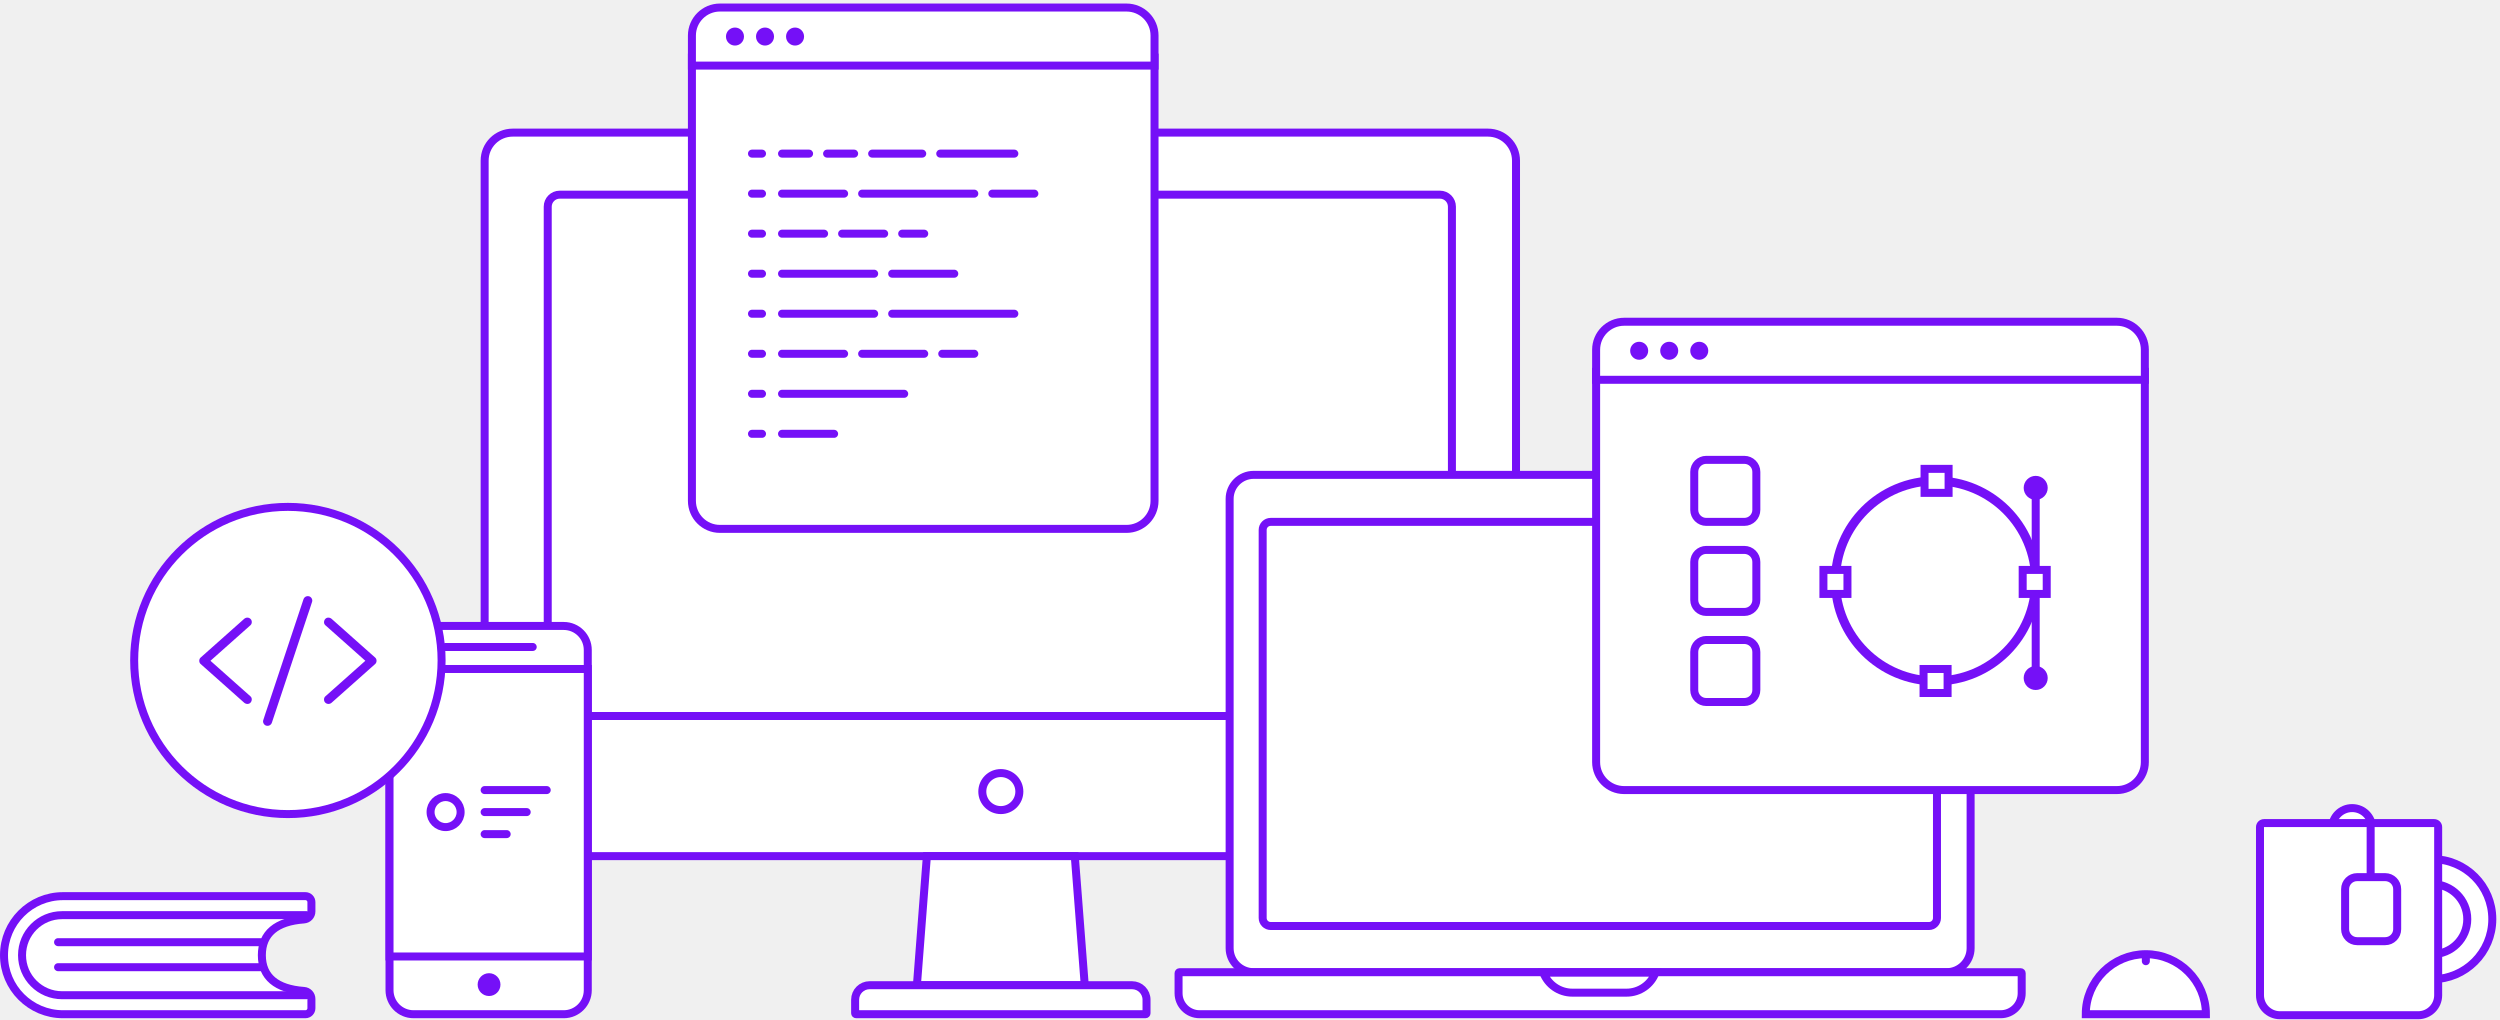
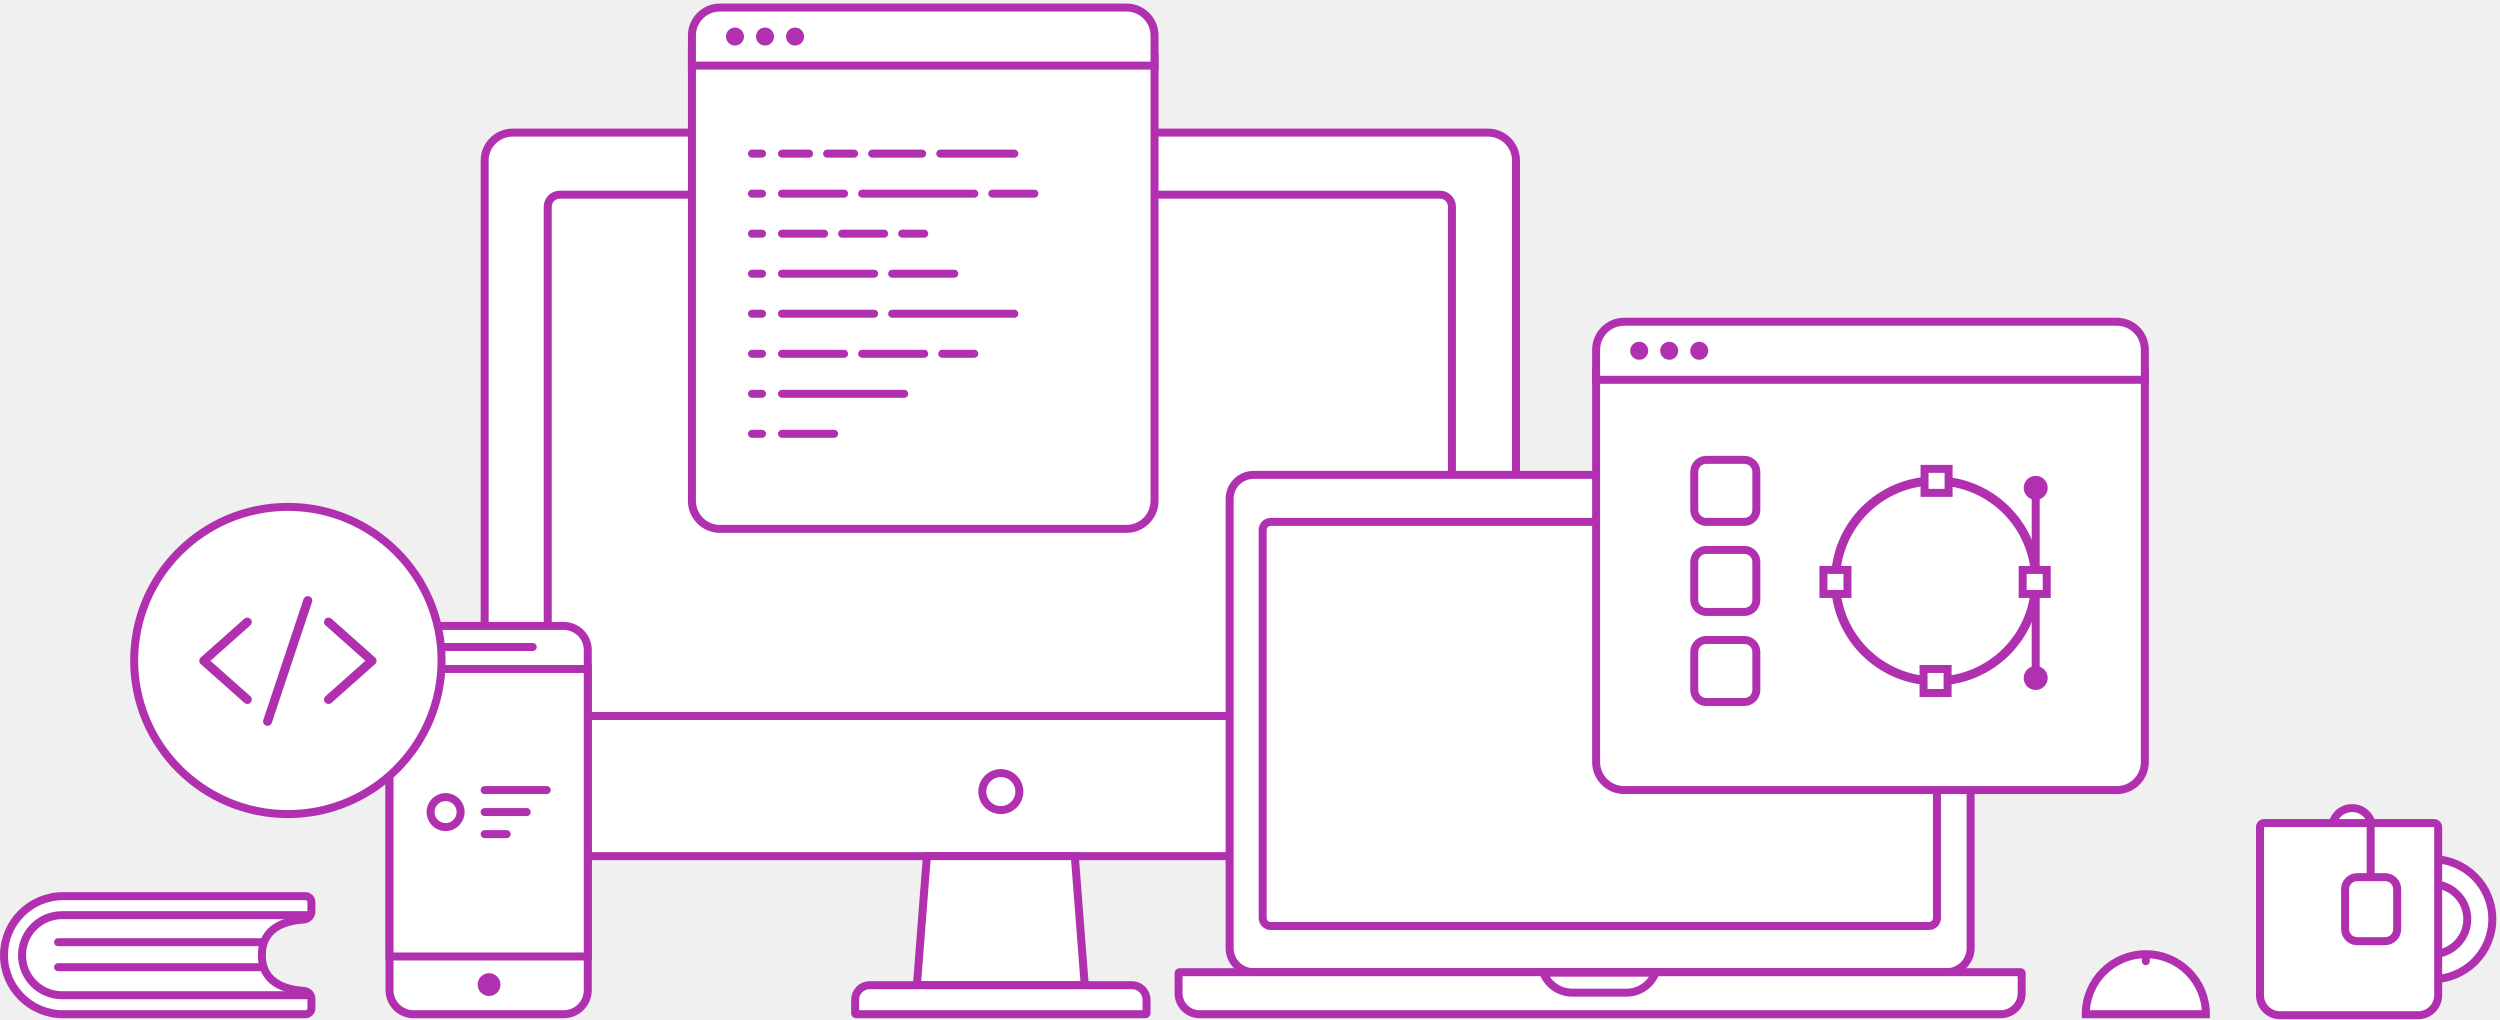
<svg xmlns="http://www.w3.org/2000/svg" width="650px" height="265px" viewBox="0 0 650 265" version="1.1">
  <g id="Website" stroke="none" stroke-width="1" fill="none" fill-rule="evenodd">
    <g id="Group-32" transform="translate(0, 3)">
-       <path d="M126.008,38.765 C126.008,34.738 129.264,31.482 133.298,31.482 L386.872,31.482 C390.899,31.482 394.162,34.74 394.162,38.765 L394.162,212.307 C394.162,216.334 390.906,219.591 386.872,219.591 L133.298,219.591 C129.271,219.591 126.008,216.332 126.008,212.307 L126.008,38.765 Z" id="Case" stroke="#7510F7" stroke-width="2.081" fill="#FFFFFF" />
-       <path d="M142.41,50.737 C142.41,49.012 143.813,47.613 145.536,47.613 L374.374,47.613 C376.103,47.613 377.5,49.004 377.5,50.737 L377.5,180.042 C377.5,181.766 376.097,183.166 374.374,183.166 L145.536,183.166 C143.807,183.166 142.41,181.774 142.41,180.042 L142.41,50.737 Z" id="Case" stroke="#7510F7" stroke-width="2.081" fill="#FFFFFF" />
-       <path d="M240.99,219.591 L279.441,219.591 L282.037,253.154 L238.394,253.154 L240.99,219.591 Z" id="Case" stroke="#7510F7" stroke-width="2.081" fill="#FFFFFF" />
-       <path d="M222.334,253.411 L222.334,256.927 C222.334,259.007 224.024,260.699 226.104,260.699 L294.326,260.699 C296.402,260.699 298.096,259.007 298.096,256.927 L298.096,253.411 C298.096,253.266 297.984,253.154 297.835,253.154 L222.596,253.154 C222.45,253.154 222.334,253.269 222.334,253.411 Z" id="Keyboard" stroke="#7510F7" stroke-width="2.081" fill="#FFFFFF" transform="translate(260.2153, 256.9265) scale(1, -1) translate(-260.2153, -256.9265) " />
-       <ellipse id="Oval-6" stroke="#7510F7" stroke-width="2.081" cx="260.215" cy="202.809" rx="4.816" ry="4.813" />
-       <rect id="Case" stroke="#7510F7" stroke-width="2.081" fill="#FFFFFF" x="101.275" y="159.75" width="51.547" height="100.949" rx="6.244" />
-       <path d="M101.275,170.937 L152.822,170.937 L152.822,245.687 L101.275,245.687 L101.275,170.937 Z" id="Case" stroke="#7510F7" stroke-width="2.081" fill="#FFFFFF" />
-       <rect id="Rectangle-11" fill="#7510F7" x="114.812" y="164.173" width="24.733" height="2.081" rx="1.041" />
-       <rect id="Rectangle-11" fill="#7510F7" x="124.185" y="250.032" width="5.936" height="5.932" rx="2.966" />
-       <ellipse id="Oval-6" stroke="#7510F7" stroke-width="2.081" fill="#FFFFFF" cx="115.854" cy="208.143" rx="3.905" ry="3.903" />
-       <rect id="Rectangle-11" fill="#7510F7" x="124.966" y="201.378" width="18.224" height="2.081" rx="1.041" />
-       <rect id="Rectangle-11" fill="#7510F7" x="124.966" y="207.102" width="13.017" height="2.081" rx="1.041" />
-       <rect id="Rectangle-11" fill="#7510F7" x="124.966" y="212.826" width="7.81" height="2.081" rx="1.041" />
-       <ellipse id="Oval-7" stroke="#7510F7" stroke-width="2.081" fill="#FFFFFF" cx="74.849" cy="168.726" rx="39.964" ry="39.937" />
-       <rect id="Case" stroke="#7510F7" stroke-width="2.081" fill="#FFFFFF" x="319.705" y="120.463" width="192.654" height="129.309" rx="6.244" />
-       <path d="M306.426,250.026 L306.426,255.235 C306.426,258.248 308.874,260.699 311.888,260.699 L520.176,260.699 C523.187,260.699 525.638,258.25 525.638,255.235 L525.638,250.026 C525.638,249.884 525.525,249.772 525.379,249.772 L306.685,249.772 C306.539,249.772 306.426,249.884 306.426,250.026 Z" id="Keyboard" stroke="#7510F7" stroke-width="2.081" fill="#FFFFFF" />
-       <path d="M430.429,249.889 L401.27,249.888 C402.434,252.961 405.402,255.092 408.808,255.092 L422.891,255.092 C426.297,255.092 429.265,252.962 430.429,249.889 Z" id="Notch" stroke="#7510F7" stroke-width="2.081" fill="#FFFFFF" />
-       <rect id="Screen" stroke="#7510F7" stroke-width="2.081" fill="#FFFFFF" x="328.295" y="132.691" width="175.32" height="105.073" rx="2.081" />
+       <path d="M126.008,38.765 C126.008,34.738 129.264,31.482 133.298,31.482 L386.872,31.482 C390.899,31.482 394.162,34.74 394.162,38.765 L394.162,212.307 C394.162,216.334 390.906,219.591 386.872,219.591 L133.298,219.591 C129.271,219.591 126.008,216.332 126.008,212.307 L126.008,38.765 Z" id="Case" stroke="#b030b0" stroke-width="2.081" fill="#FFFFFF" />
+       <path d="M142.41,50.737 C142.41,49.012 143.813,47.613 145.536,47.613 L374.374,47.613 C376.103,47.613 377.5,49.004 377.5,50.737 L377.5,180.042 C377.5,181.766 376.097,183.166 374.374,183.166 L145.536,183.166 C143.807,183.166 142.41,181.774 142.41,180.042 L142.41,50.737 Z" id="Case" stroke="#b030b0" stroke-width="2.081" fill="#FFFFFF" />
+       <path d="M240.99,219.591 L279.441,219.591 L282.037,253.154 L238.394,253.154 L240.99,219.591 Z" id="Case" stroke="#b030b0" stroke-width="2.081" fill="#FFFFFF" />
+       <path d="M222.334,253.411 L222.334,256.927 C222.334,259.007 224.024,260.699 226.104,260.699 L294.326,260.699 C296.402,260.699 298.096,259.007 298.096,256.927 L298.096,253.411 C298.096,253.266 297.984,253.154 297.835,253.154 L222.596,253.154 C222.45,253.154 222.334,253.269 222.334,253.411 Z" id="Keyboard" stroke="#b030b0" stroke-width="2.081" fill="#FFFFFF" transform="translate(260.2153, 256.9265) scale(1, -1) translate(-260.2153, -256.9265) " />
+       <ellipse id="Oval-6" stroke="#b030b0" stroke-width="2.081" cx="260.215" cy="202.809" rx="4.816" ry="4.813" />
+       <rect id="Case" stroke="#b030b0" stroke-width="2.081" fill="#FFFFFF" x="101.275" y="159.75" width="51.547" height="100.949" rx="6.244" />
+       <path d="M101.275,170.937 L152.822,170.937 L152.822,245.687 L101.275,245.687 L101.275,170.937 Z" id="Case" stroke="#b030b0" stroke-width="2.081" fill="#FFFFFF" />
+       <rect id="Rectangle-11" fill="#b030b0" x="114.812" y="164.173" width="24.733" height="2.081" rx="1.041" />
+       <rect id="Rectangle-11" fill="#b030b0" x="124.185" y="250.032" width="5.936" height="5.932" rx="2.966" />
+       <ellipse id="Oval-6" stroke="#b030b0" stroke-width="2.081" fill="#FFFFFF" cx="115.854" cy="208.143" rx="3.905" ry="3.903" />
+       <rect id="Rectangle-11" fill="#b030b0" x="124.966" y="201.378" width="18.224" height="2.081" rx="1.041" />
+       <rect id="Rectangle-11" fill="#b030b0" x="124.966" y="207.102" width="13.017" height="2.081" rx="1.041" />
+       <rect id="Rectangle-11" fill="#b030b0" x="124.966" y="212.826" width="7.81" height="2.081" rx="1.041" />
+       <ellipse id="Oval-7" stroke="#b030b0" stroke-width="2.081" fill="#FFFFFF" cx="74.849" cy="168.726" rx="39.964" ry="39.937" />
+       <rect id="Case" stroke="#b030b0" stroke-width="2.081" fill="#FFFFFF" x="319.705" y="120.463" width="192.654" height="129.309" rx="6.244" />
+       <path d="M306.426,250.026 L306.426,255.235 C306.426,258.248 308.874,260.699 311.888,260.699 L520.176,260.699 C523.187,260.699 525.638,258.25 525.638,255.235 L525.638,250.026 C525.638,249.884 525.525,249.772 525.379,249.772 L306.685,249.772 C306.539,249.772 306.426,249.884 306.426,250.026 Z" id="Keyboard" stroke="#b030b0" stroke-width="2.081" fill="#FFFFFF" />
+       <path d="M430.429,249.889 L401.27,249.888 C402.434,252.961 405.402,255.092 408.808,255.092 L422.891,255.092 C426.297,255.092 429.265,252.962 430.429,249.889 Z" id="Notch" stroke="#b030b0" stroke-width="2.081" fill="#FFFFFF" />
+       <rect id="Screen" stroke="#b030b0" stroke-width="2.081" fill="#FFFFFF" x="328.295" y="132.691" width="175.32" height="105.073" rx="2.081" />
      <ellipse id="Oval-3" fill="#293347" cx="254.358" cy="49.954" rx="1.302" ry="1.301" />
-       <path d="M179.899,11.968 L300.178,11.968 L300.178,127.228 C300.178,131.249 296.909,134.512 292.886,134.512 L187.191,134.512 C183.166,134.512 179.899,131.248 179.899,127.228 L179.899,11.968 Z" id="Case" stroke="#7510F7" stroke-width="2.081" fill="#FFFFFF" />
-       <path d="M179.899,6.238 C179.899,2.22 183.169,-1.041 187.191,-1.041 L292.886,-1.041 C296.913,-1.041 300.178,2.216 300.178,6.238 L300.178,14.05 L179.899,14.05 L179.899,6.238 Z" id="Case" stroke="#7510F7" stroke-width="2.081" fill="#FFFFFF" />
-       <ellipse id="Oval-5" fill="#7510F7" cx="191.094" cy="6.504" rx="2.343" ry="2.342" />
-       <ellipse id="Oval-5" fill="#7510F7" cx="198.904" cy="6.504" rx="2.343" ry="2.342" />
-       <ellipse id="Oval-5" fill="#7510F7" cx="206.714" cy="6.504" rx="2.343" ry="2.342" />
-       <rect id="Rectangle-11" fill="#7510F7" x="194.478" y="87.94" width="4.686" height="2.081" rx="1.041" />
-       <rect id="Rectangle-11" fill="#7510F7" x="194.478" y="35.905" width="4.686" height="2.081" rx="1.041" />
-       <path d="M203.329,35.905 L210.36,35.905 C210.935,35.905 211.401,36.371 211.401,36.945 C211.401,37.52 210.935,37.986 210.36,37.986 L203.329,37.986 C202.754,37.986 202.288,37.52 202.288,36.945 C202.288,36.371 202.754,35.905 203.329,35.905 Z" id="Rectangle-11" fill="#7510F7" />
-       <path d="M215.045,35.905 L222.075,35.905 C222.65,35.905 223.116,36.371 223.116,36.945 C223.116,37.52 222.65,37.986 222.075,37.986 L215.045,37.986 C214.47,37.986 214.004,37.52 214.004,36.945 C214.004,36.371 214.47,35.905 215.045,35.905 Z" id="Rectangle-11" fill="#7510F7" />
-       <path d="M226.76,35.905 L239.779,35.905 C240.354,35.905 240.82,36.371 240.82,36.945 C240.82,37.52 240.354,37.986 239.779,37.986 L226.76,37.986 C226.186,37.986 225.72,37.52 225.72,36.945 C225.72,36.371 226.186,35.905 226.76,35.905 Z" id="Rectangle-11" fill="#7510F7" />
-       <path d="M244.464,35.905 L263.731,35.905 C264.305,35.905 264.771,36.371 264.771,36.945 C264.771,37.52 264.305,37.986 263.731,37.986 L244.464,37.986 C243.889,37.986 243.423,37.52 243.423,36.945 C243.423,36.371 243.889,35.905 244.464,35.905 Z" id="Rectangle-11" fill="#7510F7" />
-       <rect id="Rectangle-11" fill="#7510F7" x="194.478" y="46.312" width="4.686" height="2.081" rx="1.041" />
-       <rect id="Rectangle-11" fill="#7510F7" x="194.478" y="56.719" width="4.686" height="2.081" rx="1.041" />
-       <rect id="Rectangle-11" fill="#7510F7" x="194.478" y="67.126" width="4.686" height="2.081" rx="1.041" />
-       <rect id="Rectangle-11" fill="#7510F7" x="194.478" y="77.533" width="4.686" height="2.081" rx="1.041" />
-       <rect id="Rectangle-11" fill="#7510F7" x="194.478" y="98.348" width="4.686" height="2.081" rx="1.041" />
-       <rect id="Rectangle-11" fill="#7510F7" x="194.478" y="108.755" width="4.686" height="2.081" rx="1.041" />
-       <rect id="Rectangle-11" fill="#7510F7" x="202.288" y="46.312" width="18.224" height="2.081" rx="1.041" />
-       <rect id="Rectangle-11" fill="#7510F7" x="223.116" y="46.312" width="31.241" height="2.081" rx="1.041" />
-       <rect id="Rectangle-11" fill="#7510F7" x="256.961" y="46.312" width="13.017" height="2.081" rx="1.041" />
-       <rect id="Rectangle-11" fill="#7510F7" x="202.288" y="56.719" width="13.017" height="2.081" rx="1.041" />
-       <rect id="Rectangle-11" fill="#7510F7" x="217.909" y="56.719" width="13.017" height="2.081" rx="1.041" />
-       <rect id="Rectangle-11" fill="#7510F7" x="233.53" y="56.719" width="7.81" height="2.081" rx="1.041" />
-       <rect id="Rectangle-11" fill="#7510F7" x="202.288" y="67.126" width="26.035" height="2.081" rx="1.041" />
-       <rect id="Rectangle-11" fill="#7510F7" x="230.926" y="67.126" width="18.224" height="2.081" rx="1.041" />
-       <rect id="Rectangle-11" fill="#7510F7" x="202.288" y="77.533" width="26.035" height="2.081" rx="1.041" />
-       <rect id="Rectangle-11" fill="#7510F7" x="230.926" y="77.533" width="33.845" height="2.081" rx="1.041" />
-       <rect id="Rectangle-11" fill="#7510F7" x="202.288" y="87.94" width="18.224" height="2.081" rx="1.041" />
-       <rect id="Rectangle-11" fill="#7510F7" x="223.116" y="87.94" width="18.224" height="2.081" rx="1.041" />
-       <rect id="Rectangle-11" fill="#7510F7" x="243.944" y="87.94" width="10.414" height="2.081" rx="1.041" />
-       <rect id="Rectangle-11" fill="#7510F7" x="202.288" y="98.348" width="33.845" height="2.081" rx="1.041" />
-       <rect id="Rectangle-11" fill="#7510F7" x="202.288" y="108.755" width="15.621" height="2.081" rx="1.041" />
-       <path d="M414.991,93.664 L557.659,93.664 L557.659,195.143 C557.659,199.163 554.4,202.419 550.374,202.419 L422.277,202.419 C418.256,202.419 414.991,199.157 414.991,195.143 L414.991,93.664 Z" id="Case" stroke="#7510F7" stroke-width="2.081" fill="#FFFFFF" />
-       <path d="M414.991,87.934 C414.991,83.913 418.251,80.655 422.277,80.655 L550.374,80.655 C554.398,80.655 557.659,83.912 557.659,87.934 L557.659,95.746 L414.991,95.746 L414.991,87.934 Z" id="Case" stroke="#7510F7" stroke-width="2.081" fill="#FFFFFF" />
-       <ellipse id="Oval-5" fill="#7510F7" cx="426.186" cy="88.201" rx="2.343" ry="2.342" />
-       <ellipse id="Oval-5" fill="#7510F7" cx="433.996" cy="88.201" rx="2.343" ry="2.342" />
-       <ellipse id="Oval-5" fill="#7510F7" cx="441.806" cy="88.201" rx="2.343" ry="2.342" />
-       <ellipse id="Oval-6" stroke="#7510F7" stroke-width="2.342" fill="#FFFFFF" cx="503.248" cy="148.042" rx="26.035" ry="26.018" />
-       <path d="M500.383,118.902 L500.383,125.146 L506.633,125.146 L506.633,118.902 L500.383,118.902 Z" id="Rectangle-12" stroke="#7510F7" stroke-width="2.081" fill="#FFFFFF" />
-       <path d="M500.123,170.937 L500.123,177.182 L506.373,177.182 L506.373,170.937 L500.123,170.937 Z" id="Rectangle-12" stroke="#7510F7" stroke-width="2.081" fill="#FFFFFF" />
-       <path d="M474.089,145.18 L474.089,151.424 L480.338,151.424 L480.338,145.18 L474.089,145.18 Z" id="Rectangle-12" stroke="#7510F7" stroke-width="2.081" fill="#FFFFFF" />
-       <path d="M525.897,145.18 L525.897,151.424 L532.147,151.424 L532.147,145.18 L525.897,145.18 Z" id="Rectangle-12" stroke="#7510F7" stroke-width="2.081" fill="#FFFFFF" />
-       <line x1="529.282" y1="124.626" x2="529.282" y2="144.139" id="Line" stroke="#7510F7" stroke-width="2.081" stroke-linecap="square" />
-       <line x1="529.282" y1="151.944" x2="529.282" y2="171.458" id="Line" stroke="#7510F7" stroke-width="2.081" stroke-linecap="square" />
-       <ellipse id="Oval-5" fill="#7510F7" cx="529.282" cy="123.845" rx="3.124" ry="3.122" />
-       <ellipse id="Oval-5" fill="#7510F7" cx="529.282" cy="173.279" rx="3.124" ry="3.122" />
-       <g id="Group-60" transform="translate(439.4632, 115.5194)" fill="#FFFFFF" stroke="#7510F7" stroke-width="2.081">
+       <path d="M179.899,11.968 L300.178,11.968 L300.178,127.228 C300.178,131.249 296.909,134.512 292.886,134.512 L187.191,134.512 C183.166,134.512 179.899,131.248 179.899,127.228 L179.899,11.968 Z" id="Case" stroke="#b030b0" stroke-width="2.081" fill="#FFFFFF" />
+       <path d="M179.899,6.238 C179.899,2.22 183.169,-1.041 187.191,-1.041 L292.886,-1.041 C296.913,-1.041 300.178,2.216 300.178,6.238 L300.178,14.05 L179.899,14.05 L179.899,6.238 Z" id="Case" stroke="#b030b0" stroke-width="2.081" fill="#FFFFFF" />
+       <ellipse id="Oval-5" fill="#b030b0" cx="191.094" cy="6.504" rx="2.343" ry="2.342" />
+       <ellipse id="Oval-5" fill="#b030b0" cx="198.904" cy="6.504" rx="2.343" ry="2.342" />
+       <ellipse id="Oval-5" fill="#b030b0" cx="206.714" cy="6.504" rx="2.343" ry="2.342" />
+       <rect id="Rectangle-11" fill="#b030b0" x="194.478" y="87.94" width="4.686" height="2.081" rx="1.041" />
+       <rect id="Rectangle-11" fill="#b030b0" x="194.478" y="35.905" width="4.686" height="2.081" rx="1.041" />
+       <path d="M203.329,35.905 L210.36,35.905 C210.935,35.905 211.401,36.371 211.401,36.945 C211.401,37.52 210.935,37.986 210.36,37.986 L203.329,37.986 C202.754,37.986 202.288,37.52 202.288,36.945 C202.288,36.371 202.754,35.905 203.329,35.905 Z" id="Rectangle-11" fill="#b030b0" />
+       <path d="M215.045,35.905 L222.075,35.905 C222.65,35.905 223.116,36.371 223.116,36.945 C223.116,37.52 222.65,37.986 222.075,37.986 L215.045,37.986 C214.47,37.986 214.004,37.52 214.004,36.945 C214.004,36.371 214.47,35.905 215.045,35.905 Z" id="Rectangle-11" fill="#b030b0" />
+       <path d="M226.76,35.905 L239.779,35.905 C240.354,35.905 240.82,36.371 240.82,36.945 C240.82,37.52 240.354,37.986 239.779,37.986 L226.76,37.986 C226.186,37.986 225.72,37.52 225.72,36.945 C225.72,36.371 226.186,35.905 226.76,35.905 Z" id="Rectangle-11" fill="#b030b0" />
+       <path d="M244.464,35.905 L263.731,35.905 C264.305,35.905 264.771,36.371 264.771,36.945 C264.771,37.52 264.305,37.986 263.731,37.986 L244.464,37.986 C243.889,37.986 243.423,37.52 243.423,36.945 C243.423,36.371 243.889,35.905 244.464,35.905 Z" id="Rectangle-11" fill="#b030b0" />
+       <rect id="Rectangle-11" fill="#b030b0" x="194.478" y="46.312" width="4.686" height="2.081" rx="1.041" />
+       <rect id="Rectangle-11" fill="#b030b0" x="194.478" y="56.719" width="4.686" height="2.081" rx="1.041" />
+       <rect id="Rectangle-11" fill="#b030b0" x="194.478" y="67.126" width="4.686" height="2.081" rx="1.041" />
+       <rect id="Rectangle-11" fill="#b030b0" x="194.478" y="77.533" width="4.686" height="2.081" rx="1.041" />
+       <rect id="Rectangle-11" fill="#b030b0" x="194.478" y="98.348" width="4.686" height="2.081" rx="1.041" />
+       <rect id="Rectangle-11" fill="#b030b0" x="194.478" y="108.755" width="4.686" height="2.081" rx="1.041" />
+       <rect id="Rectangle-11" fill="#b030b0" x="202.288" y="46.312" width="18.224" height="2.081" rx="1.041" />
+       <rect id="Rectangle-11" fill="#b030b0" x="223.116" y="46.312" width="31.241" height="2.081" rx="1.041" />
+       <rect id="Rectangle-11" fill="#b030b0" x="256.961" y="46.312" width="13.017" height="2.081" rx="1.041" />
+       <rect id="Rectangle-11" fill="#b030b0" x="202.288" y="56.719" width="13.017" height="2.081" rx="1.041" />
+       <rect id="Rectangle-11" fill="#b030b0" x="217.909" y="56.719" width="13.017" height="2.081" rx="1.041" />
+       <rect id="Rectangle-11" fill="#b030b0" x="233.53" y="56.719" width="7.81" height="2.081" rx="1.041" />
+       <rect id="Rectangle-11" fill="#b030b0" x="202.288" y="67.126" width="26.035" height="2.081" rx="1.041" />
+       <rect id="Rectangle-11" fill="#b030b0" x="230.926" y="67.126" width="18.224" height="2.081" rx="1.041" />
+       <rect id="Rectangle-11" fill="#b030b0" x="202.288" y="77.533" width="26.035" height="2.081" rx="1.041" />
+       <rect id="Rectangle-11" fill="#b030b0" x="230.926" y="77.533" width="33.845" height="2.081" rx="1.041" />
+       <rect id="Rectangle-11" fill="#b030b0" x="202.288" y="87.94" width="18.224" height="2.081" rx="1.041" />
+       <rect id="Rectangle-11" fill="#b030b0" x="223.116" y="87.94" width="18.224" height="2.081" rx="1.041" />
+       <rect id="Rectangle-11" fill="#b030b0" x="243.944" y="87.94" width="10.414" height="2.081" rx="1.041" />
+       <rect id="Rectangle-11" fill="#b030b0" x="202.288" y="98.348" width="33.845" height="2.081" rx="1.041" />
+       <rect id="Rectangle-11" fill="#b030b0" x="202.288" y="108.755" width="15.621" height="2.081" rx="1.041" />
+       <path d="M414.991,93.664 L557.659,93.664 L557.659,195.143 C557.659,199.163 554.4,202.419 550.374,202.419 L422.277,202.419 C418.256,202.419 414.991,199.157 414.991,195.143 L414.991,93.664 Z" id="Case" stroke="#b030b0" stroke-width="2.081" fill="#FFFFFF" />
+       <path d="M414.991,87.934 C414.991,83.913 418.251,80.655 422.277,80.655 L550.374,80.655 C554.398,80.655 557.659,83.912 557.659,87.934 L557.659,95.746 L414.991,95.746 L414.991,87.934 Z" id="Case" stroke="#b030b0" stroke-width="2.081" fill="#FFFFFF" />
+       <ellipse id="Oval-5" fill="#b030b0" cx="426.186" cy="88.201" rx="2.343" ry="2.342" />
+       <ellipse id="Oval-5" fill="#b030b0" cx="433.996" cy="88.201" rx="2.343" ry="2.342" />
+       <ellipse id="Oval-5" fill="#b030b0" cx="441.806" cy="88.201" rx="2.343" ry="2.342" />
+       <ellipse id="Oval-6" stroke="#b030b0" stroke-width="2.342" fill="#FFFFFF" cx="503.248" cy="148.042" rx="26.035" ry="26.018" />
+       <path d="M500.383,118.902 L500.383,125.146 L506.633,125.146 L506.633,118.902 L500.383,118.902 Z" id="Rectangle-12" stroke="#b030b0" stroke-width="2.081" fill="#FFFFFF" />
+       <path d="M500.123,170.937 L500.123,177.182 L506.373,177.182 L506.373,170.937 L500.123,170.937 Z" id="Rectangle-12" stroke="#b030b0" stroke-width="2.081" fill="#FFFFFF" />
+       <path d="M474.089,145.18 L474.089,151.424 L480.338,151.424 L480.338,145.18 L474.089,145.18 Z" id="Rectangle-12" stroke="#b030b0" stroke-width="2.081" fill="#FFFFFF" />
+       <path d="M525.897,145.18 L525.897,151.424 L532.147,151.424 L532.147,145.18 L525.897,145.18 Z" id="Rectangle-12" stroke="#b030b0" stroke-width="2.081" fill="#FFFFFF" />
+       <line x1="529.282" y1="124.626" x2="529.282" y2="144.139" id="Line" stroke="#b030b0" stroke-width="2.081" stroke-linecap="square" />
+       <line x1="529.282" y1="151.944" x2="529.282" y2="171.458" id="Line" stroke="#b030b0" stroke-width="2.081" stroke-linecap="square" />
+       <ellipse id="Oval-5" fill="#b030b0" cx="529.282" cy="123.845" rx="3.124" ry="3.122" />
+       <ellipse id="Oval-5" fill="#b030b0" cx="529.282" cy="173.279" rx="3.124" ry="3.122" />
+       <g id="Group-60" transform="translate(439.4632, 115.5194)" fill="#FFFFFF" stroke="#b030b0" stroke-width="2.081">
        <rect id="Rectangle-15" x="1.041" y="1.041" width="16.143" height="16.131" rx="3.122" />
        <rect id="Rectangle-15" x="1.041" y="24.457" width="16.143" height="16.131" rx="3.122" />
        <rect id="Rectangle-15" x="1.041" y="47.873" width="16.143" height="16.131" rx="3.122" />
      </g>
-       <ellipse id="Oval-8" stroke="#7510F7" stroke-width="2.081" fill="#FFFFFF" cx="632.379" cy="235.982" rx="15.621" ry="15.611" />
-       <ellipse id="Oval-8" stroke="#7510F7" stroke-width="2.081" fill="#FFFFFF" cx="632.379" cy="235.982" rx="9.112" ry="9.106" />
-       <ellipse id="Oval-8" stroke="#7510F7" stroke-width="2.081" fill="#FFFFFF" cx="611.552" cy="212.306" rx="5.207" ry="5.204" />
-       <path d="M588.64,211.005 C588.065,211.005 587.599,211.471 587.599,212.046 L587.599,255.756 C587.599,258.63 589.929,260.959 592.803,260.959 L628.72,260.959 C631.594,260.959 633.924,258.63 633.924,255.756 L633.924,212.046 C633.924,211.471 633.458,211.005 632.883,211.005 L588.64,211.005 Z" id="Rectangle-16" stroke="#7510F7" stroke-width="2.081" fill="#FFFFFF" />
-       <rect id="Rectangle-16" stroke="#7510F7" stroke-width="2.081" fill="#FFFFFF" x="609.729" y="225.055" width="13.539" height="16.651" rx="3.122" />
-       <line x1="616.368" y1="211.395" x2="616.368" y2="223.233" id="Line-2" stroke="#7510F7" stroke-width="2.081" stroke-linecap="square" />
-       <path d="M557.92,260.699 C566.548,260.699 573.541,260.699 573.541,260.699 C573.541,252.078 566.548,245.088 557.92,245.088 C549.293,245.088 542.3,252.078 542.3,260.699 C542.3,260.699 549.293,260.699 557.92,260.699 Z" id="Oval-8" stroke="#7510F7" stroke-width="2.081" fill="#FFFFFF" />
-       <rect id="Rectangle-11" fill="#7510F7" x="556.879" y="244.568" width="2.083" height="3.382" rx="1.041" />
-       <path d="M16.391,229.998 C7.913,229.998 1.041,236.871 1.041,245.349 C1.041,253.827 7.913,260.699 16.391,260.699 L79.407,260.699 C80.269,260.699 80.968,260 80.968,259.138 L80.968,256.722 C80.968,255.63 80.124,254.723 79.034,254.646 C71.88,254.138 68.081,250.995 68.081,245.349 C68.081,239.702 71.88,236.559 79.034,236.051 C80.124,235.974 80.968,235.067 80.968,233.975 L80.968,231.559 C80.968,230.697 80.269,229.998 79.407,229.998 L16.391,229.998 Z" id="Rectangle-17" stroke="#7510F7" stroke-width="2.081" fill="#FFFFFF" />
-       <path d="M80.186,255.3 C80.186,255.552 79.982,255.756 79.73,255.756 L79.73,255.756 L72.353,255.756 L16.141,255.756 C10.39,255.756 5.728,251.096 5.728,245.349 C5.728,239.601 10.39,234.941 16.141,234.941 L72.353,234.941 L79.73,234.941 L79.73,234.941 C79.982,234.941 80.186,235.146 80.186,235.397" id="Rectangle-19" stroke="#7510F7" stroke-width="2.081" />
-       <rect id="Rectangle-18" fill="#7510F7" x="14.059" y="240.926" width="54.673" height="2.081" rx="1.041" />
-       <rect id="Rectangle-18" fill="#7510F7" x="14.059" y="247.43" width="54.673" height="2.081" rx="1.041" />
-       <path d="M65.127,178.055 C63.849,176.92 62.571,175.785 61.294,174.65 C59.257,172.843 57.227,171.03 55.191,169.223 C54.724,168.812 54.258,168.395 53.797,167.983 C53.797,168.528 53.797,169.078 53.797,169.622 C55.074,168.487 56.352,167.352 57.63,166.217 C59.666,164.41 61.696,162.597 63.732,160.79 C64.199,160.379 64.666,159.962 65.127,159.551 C65.582,159.145 65.576,158.317 65.127,157.912 C64.642,157.466 63.966,157.477 63.475,157.912 C62.198,159.047 60.92,160.182 59.642,161.317 C57.606,163.124 55.576,164.937 53.54,166.744 C53.073,167.155 52.607,167.572 52.146,167.983 C51.696,168.383 51.696,169.223 52.146,169.622 C53.423,170.758 54.701,171.893 55.979,173.028 C58.015,174.835 60.045,176.648 62.081,178.455 C62.548,178.866 63.015,179.283 63.475,179.694 C63.931,180.1 64.683,180.175 65.127,179.694 C65.535,179.254 65.611,178.489 65.127,178.055 L65.127,178.055 Z" id="Shape" fill="#7510F7" fill-rule="nonzero" />
-       <path d="M84.583,159.554 C85.86,160.689 87.138,161.824 88.416,162.959 C90.452,164.766 92.482,166.579 94.518,168.386 C94.985,168.797 95.452,169.214 95.912,169.625 C95.912,169.081 95.912,168.531 95.912,167.986 C94.635,169.121 93.357,170.256 92.079,171.392 C90.043,173.199 88.013,175.011 85.977,176.818 C85.51,177.23 85.043,177.647 84.583,178.058 C84.128,178.463 84.133,179.291 84.583,179.697 C85.067,180.143 85.744,180.131 86.234,179.697 C87.511,178.562 88.789,177.427 90.067,176.291 C92.103,174.484 94.133,172.672 96.169,170.865 C96.636,170.453 97.103,170.036 97.563,169.625 C98.013,169.226 98.013,168.386 97.563,167.986 C96.286,166.851 95.008,165.716 93.73,164.581 C91.694,162.774 89.664,160.961 87.628,159.154 C87.161,158.743 86.695,158.326 86.234,157.914 C85.779,157.509 85.026,157.434 84.583,157.914 C84.174,158.355 84.098,159.119 84.583,159.554 L84.583,159.554 Z" id="Shape" fill="#7510F7" fill-rule="nonzero" />
-       <path d="M70.694,184.876 C71.044,183.833 71.388,182.791 71.738,181.742 C72.572,179.235 73.407,176.733 74.241,174.225 C75.244,171.202 76.248,168.184 77.257,165.161 C78.126,162.549 78.996,159.937 79.865,157.325 C80.279,156.056 80.746,154.794 81.131,153.508 C81.137,153.491 81.143,153.473 81.148,153.456 C81.341,152.883 80.927,152.164 80.332,152.031 C79.69,151.886 79.101,152.222 78.896,152.842 C78.546,153.885 78.202,154.927 77.852,155.975 C77.018,158.483 76.184,160.985 75.349,163.493 C74.346,166.516 73.342,169.534 72.333,172.557 C71.464,175.169 70.595,177.781 69.725,180.393 C69.311,181.656 68.844,182.918 68.459,184.204 C68.453,184.221 68.448,184.239 68.442,184.256 C68.249,184.829 68.663,185.548 69.259,185.681 C69.9,185.826 70.49,185.49 70.694,184.876 L70.694,184.876 Z" id="Shape" fill="#7510F7" fill-rule="nonzero" />
+       <ellipse id="Oval-8" stroke="#b030b0" stroke-width="2.081" fill="#FFFFFF" cx="632.379" cy="235.982" rx="15.621" ry="15.611" />
+       <ellipse id="Oval-8" stroke="#b030b0" stroke-width="2.081" fill="#FFFFFF" cx="632.379" cy="235.982" rx="9.112" ry="9.106" />
+       <ellipse id="Oval-8" stroke="#b030b0" stroke-width="2.081" fill="#FFFFFF" cx="611.552" cy="212.306" rx="5.207" ry="5.204" />
+       <path d="M588.64,211.005 C588.065,211.005 587.599,211.471 587.599,212.046 L587.599,255.756 C587.599,258.63 589.929,260.959 592.803,260.959 L628.72,260.959 C631.594,260.959 633.924,258.63 633.924,255.756 L633.924,212.046 C633.924,211.471 633.458,211.005 632.883,211.005 L588.64,211.005 Z" id="Rectangle-16" stroke="#b030b0" stroke-width="2.081" fill="#FFFFFF" />
+       <rect id="Rectangle-16" stroke="#b030b0" stroke-width="2.081" fill="#FFFFFF" x="609.729" y="225.055" width="13.539" height="16.651" rx="3.122" />
+       <line x1="616.368" y1="211.395" x2="616.368" y2="223.233" id="Line-2" stroke="#b030b0" stroke-width="2.081" stroke-linecap="square" />
+       <path d="M557.92,260.699 C566.548,260.699 573.541,260.699 573.541,260.699 C573.541,252.078 566.548,245.088 557.92,245.088 C549.293,245.088 542.3,252.078 542.3,260.699 C542.3,260.699 549.293,260.699 557.92,260.699 Z" id="Oval-8" stroke="#b030b0" stroke-width="2.081" fill="#FFFFFF" />
+       <rect id="Rectangle-11" fill="#b030b0" x="556.879" y="244.568" width="2.083" height="3.382" rx="1.041" />
+       <path d="M16.391,229.998 C7.913,229.998 1.041,236.871 1.041,245.349 C1.041,253.827 7.913,260.699 16.391,260.699 L79.407,260.699 C80.269,260.699 80.968,260 80.968,259.138 L80.968,256.722 C80.968,255.63 80.124,254.723 79.034,254.646 C71.88,254.138 68.081,250.995 68.081,245.349 C68.081,239.702 71.88,236.559 79.034,236.051 C80.124,235.974 80.968,235.067 80.968,233.975 L80.968,231.559 C80.968,230.697 80.269,229.998 79.407,229.998 L16.391,229.998 Z" id="Rectangle-17" stroke="#b030b0" stroke-width="2.081" fill="#FFFFFF" />
+       <path d="M80.186,255.3 C80.186,255.552 79.982,255.756 79.73,255.756 L79.73,255.756 L72.353,255.756 L16.141,255.756 C10.39,255.756 5.728,251.096 5.728,245.349 C5.728,239.601 10.39,234.941 16.141,234.941 L72.353,234.941 L79.73,234.941 L79.73,234.941 C79.982,234.941 80.186,235.146 80.186,235.397" id="Rectangle-19" stroke="#b030b0" stroke-width="2.081" />
+       <rect id="Rectangle-18" fill="#b030b0" x="14.059" y="240.926" width="54.673" height="2.081" rx="1.041" />
+       <rect id="Rectangle-18" fill="#b030b0" x="14.059" y="247.43" width="54.673" height="2.081" rx="1.041" />
+       <path d="M65.127,178.055 C63.849,176.92 62.571,175.785 61.294,174.65 C59.257,172.843 57.227,171.03 55.191,169.223 C54.724,168.812 54.258,168.395 53.797,167.983 C53.797,168.528 53.797,169.078 53.797,169.622 C55.074,168.487 56.352,167.352 57.63,166.217 C59.666,164.41 61.696,162.597 63.732,160.79 C64.199,160.379 64.666,159.962 65.127,159.551 C65.582,159.145 65.576,158.317 65.127,157.912 C64.642,157.466 63.966,157.477 63.475,157.912 C62.198,159.047 60.92,160.182 59.642,161.317 C57.606,163.124 55.576,164.937 53.54,166.744 C53.073,167.155 52.607,167.572 52.146,167.983 C51.696,168.383 51.696,169.223 52.146,169.622 C53.423,170.758 54.701,171.893 55.979,173.028 C58.015,174.835 60.045,176.648 62.081,178.455 C62.548,178.866 63.015,179.283 63.475,179.694 C63.931,180.1 64.683,180.175 65.127,179.694 C65.535,179.254 65.611,178.489 65.127,178.055 L65.127,178.055 Z" id="Shape" fill="#b030b0" fill-rule="nonzero" />
+       <path d="M84.583,159.554 C85.86,160.689 87.138,161.824 88.416,162.959 C90.452,164.766 92.482,166.579 94.518,168.386 C94.985,168.797 95.452,169.214 95.912,169.625 C95.912,169.081 95.912,168.531 95.912,167.986 C94.635,169.121 93.357,170.256 92.079,171.392 C90.043,173.199 88.013,175.011 85.977,176.818 C85.51,177.23 85.043,177.647 84.583,178.058 C84.128,178.463 84.133,179.291 84.583,179.697 C85.067,180.143 85.744,180.131 86.234,179.697 C87.511,178.562 88.789,177.427 90.067,176.291 C92.103,174.484 94.133,172.672 96.169,170.865 C96.636,170.453 97.103,170.036 97.563,169.625 C98.013,169.226 98.013,168.386 97.563,167.986 C96.286,166.851 95.008,165.716 93.73,164.581 C91.694,162.774 89.664,160.961 87.628,159.154 C87.161,158.743 86.695,158.326 86.234,157.914 C85.779,157.509 85.026,157.434 84.583,157.914 C84.174,158.355 84.098,159.119 84.583,159.554 L84.583,159.554 Z" id="Shape" fill="#b030b0" fill-rule="nonzero" />
+       <path d="M70.694,184.876 C71.044,183.833 71.388,182.791 71.738,181.742 C72.572,179.235 73.407,176.733 74.241,174.225 C75.244,171.202 76.248,168.184 77.257,165.161 C78.126,162.549 78.996,159.937 79.865,157.325 C80.279,156.056 80.746,154.794 81.131,153.508 C81.137,153.491 81.143,153.473 81.148,153.456 C81.341,152.883 80.927,152.164 80.332,152.031 C79.69,151.886 79.101,152.222 78.896,152.842 C78.546,153.885 78.202,154.927 77.852,155.975 C77.018,158.483 76.184,160.985 75.349,163.493 C74.346,166.516 73.342,169.534 72.333,172.557 C71.464,175.169 70.595,177.781 69.725,180.393 C69.311,181.656 68.844,182.918 68.459,184.204 C68.453,184.221 68.448,184.239 68.442,184.256 C68.249,184.829 68.663,185.548 69.259,185.681 C69.9,185.826 70.49,185.49 70.694,184.876 L70.694,184.876 Z" id="Shape" fill="#b030b0" fill-rule="nonzero" />
    </g>
  </g>
</svg>
